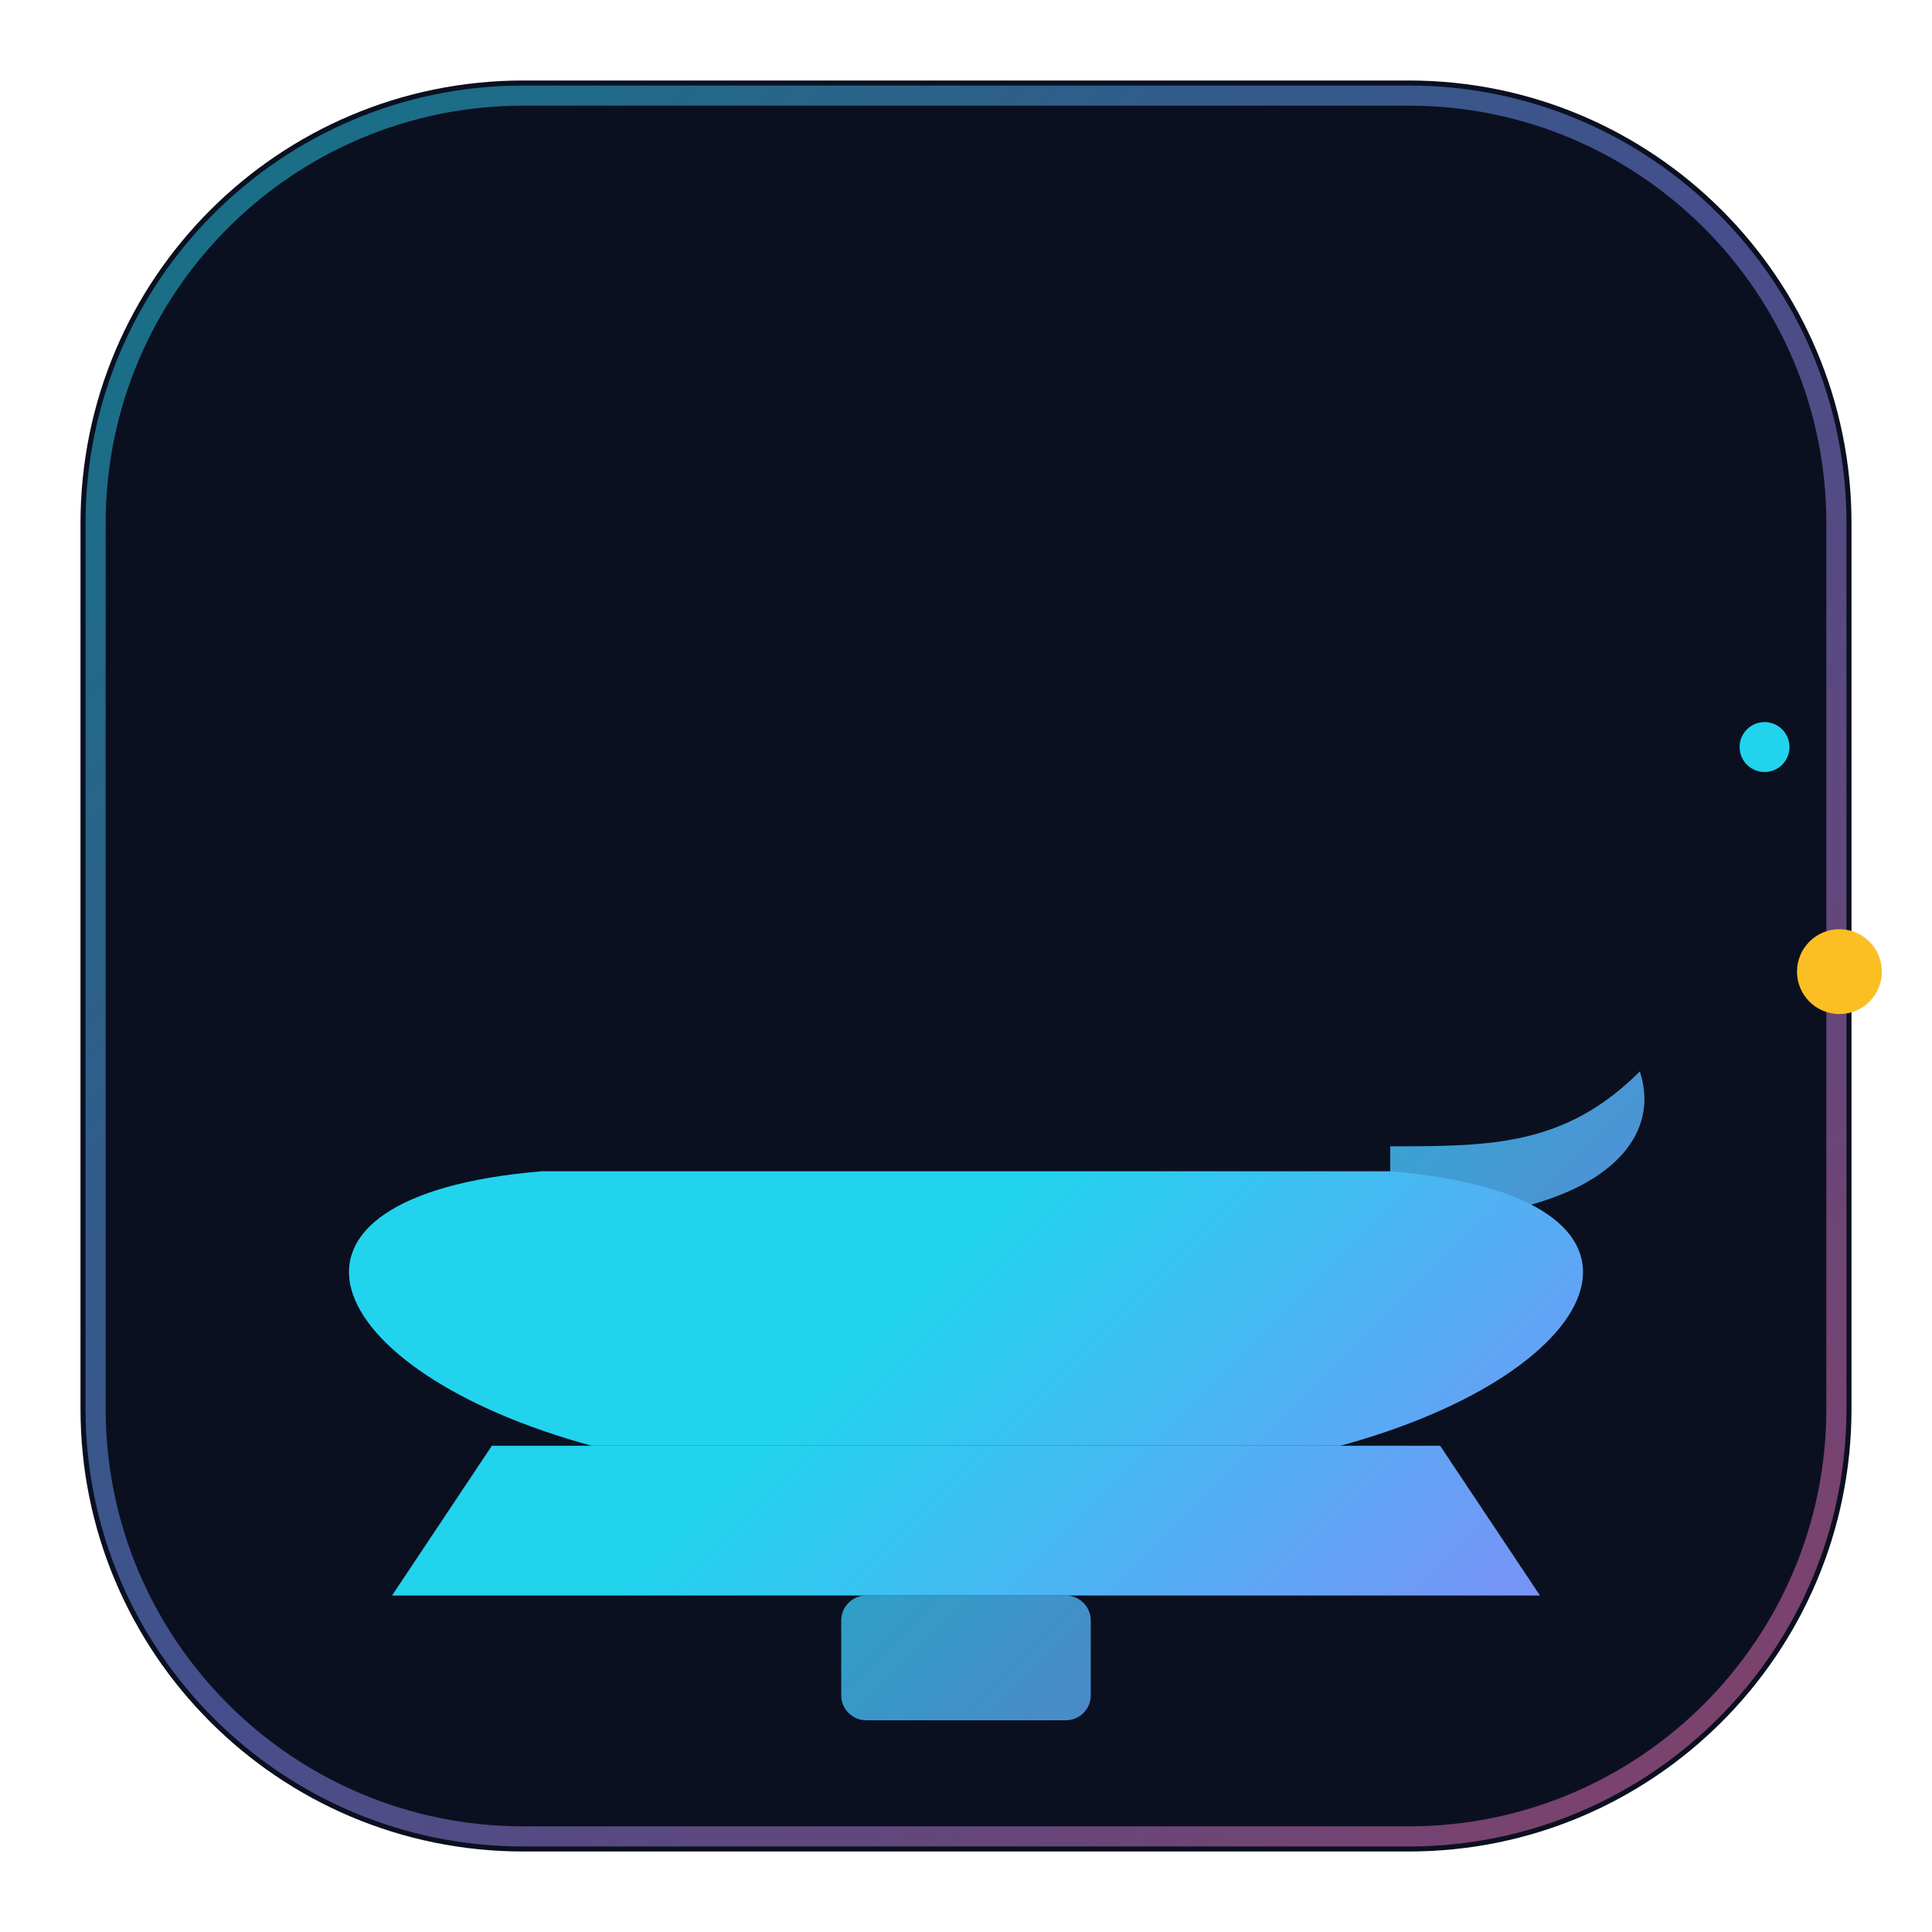
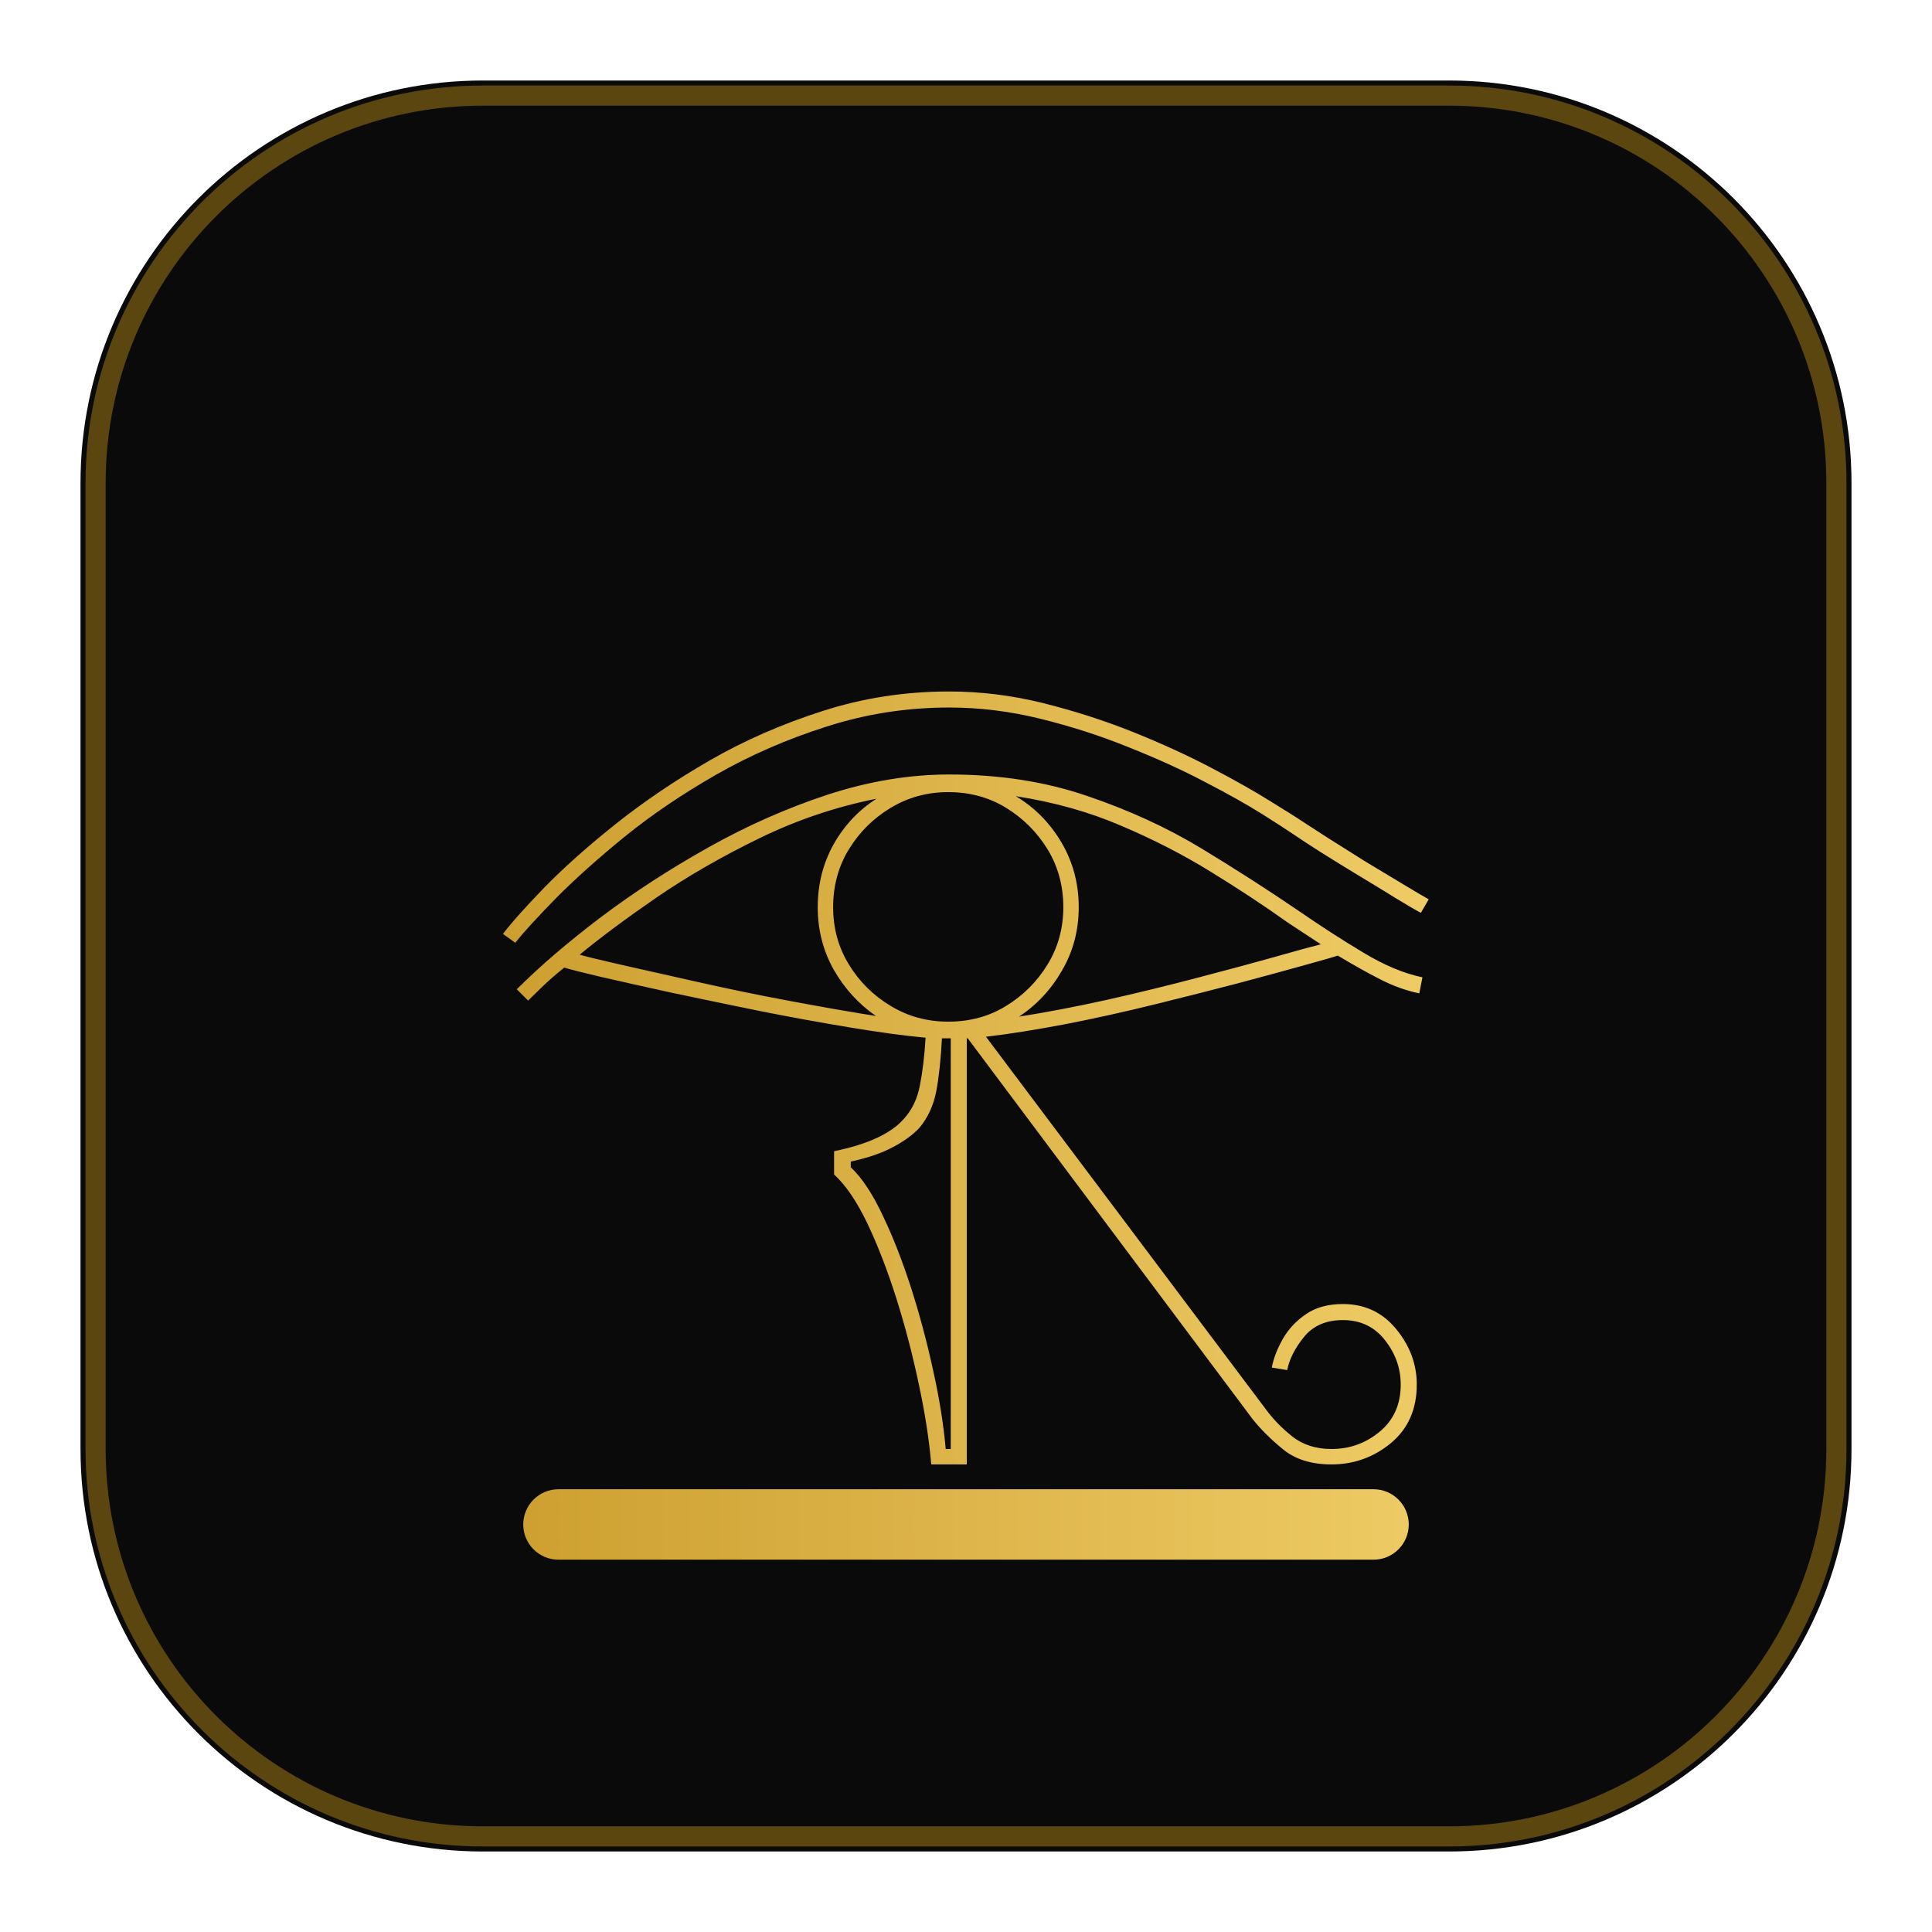
<svg xmlns="http://www.w3.org/2000/svg" width="96" height="96" viewBox="0 0 96 96" fill="none" role="img" aria-label="AgentForge logo">
  <defs>
-     <linearGradient id="lg" x1="8" y1="8" x2="88" y2="88" gradientUnits="userSpaceOnUse">
-       <stop offset="0" stop-color="#22d3ee" />
-       <stop offset="0.5" stop-color="#818cf8" />
-       <stop offset="1" stop-color="#f472b6" />
+     <linearGradient id="gold" x1="20" y1="0" x2="76" y2="0" gradientUnits="userSpaceOnUse">
+       <stop offset="0" stop-color="#C99A2A" />
+       <stop offset="1" stop-color="#F2D06B" />
    </linearGradient>
  </defs>
-   <rect x="4" y="4" width="88" height="88" rx="22" fill="#0b1020" />
-   <rect x="4.75" y="4.75" width="86.5" height="86.5" rx="21.25" stroke="url(#lg)" stroke-opacity="0.5" />
-   <g transform="translate(48 52) scale(0.62)">
-     <path d="M-46 44 L46 44 L38 32 L-38 32 Z" fill="url(#lg)" />
-     <path d="M-30 32 C-52 26 -58 12 -34 10 L34 10 C58 12 52 26 30 32 Z" fill="url(#lg)" />
-     <path d="M34 14 C50 14 56 8 54 2 C48 8 42 8 34 8 Z" fill="url(#lg)" opacity="0.85" />
-     <rect x="-10" y="44" width="20" height="10" rx="2" fill="url(#lg)" opacity="0.8" />
-     <circle cx="70" cy="-6" r="3.4" fill="#fbbf24" />
-     <circle cx="82" cy="-18" r="2.4" fill="#f472b6" />
-     <circle cx="64" cy="-24" r="2" fill="#22d3ee" />
-   </g>
+   <rect x="4" y="4" width="88" height="88" rx="20" fill="#0A0A0A" />
+   <rect x="4.75" y="4.75" width="86.5" height="86.5" rx="19.25" stroke="#D4A017" stroke-opacity="0.4" />
+   <text x="48" y="64" text-anchor="middle" font-family="'Segoe UI Historic','Noto Sans Egyptian Hieroglyphs',serif" font-size="40" fill="url(#gold)">𓂀</text>
+   <rect x="26" y="74" width="44" height="3.5" rx="1.75" fill="url(#gold)" />
</svg>
